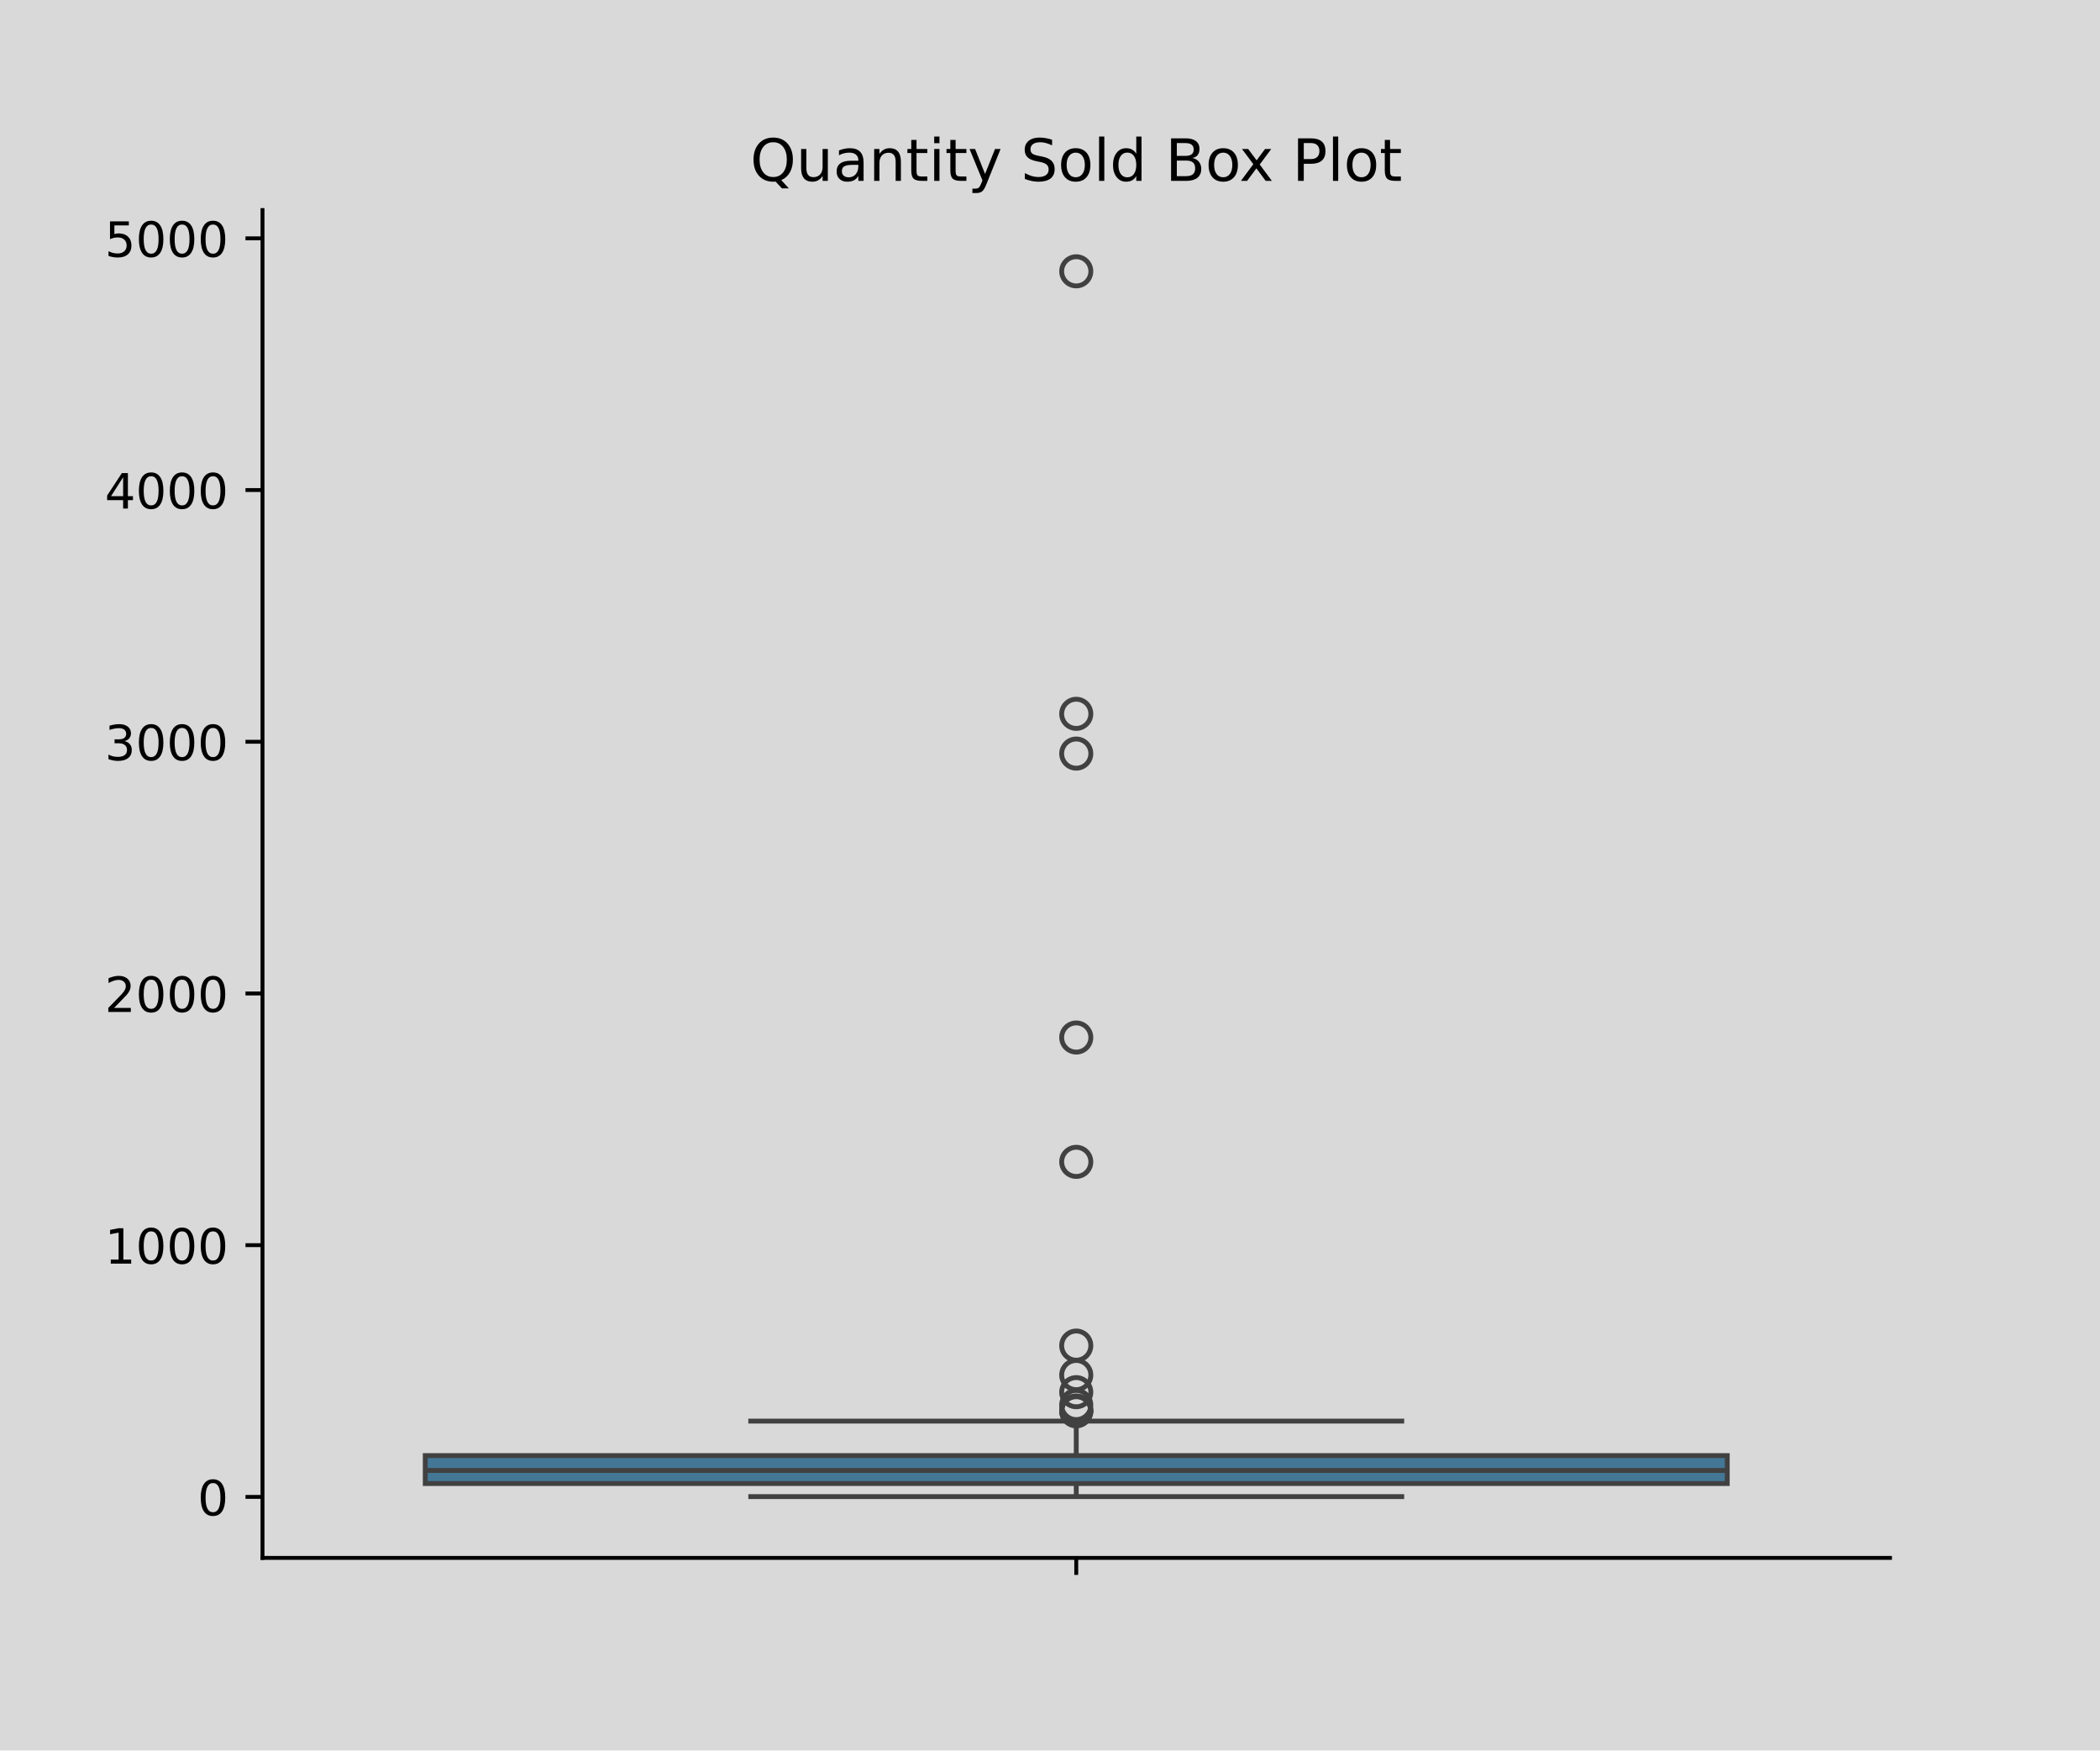
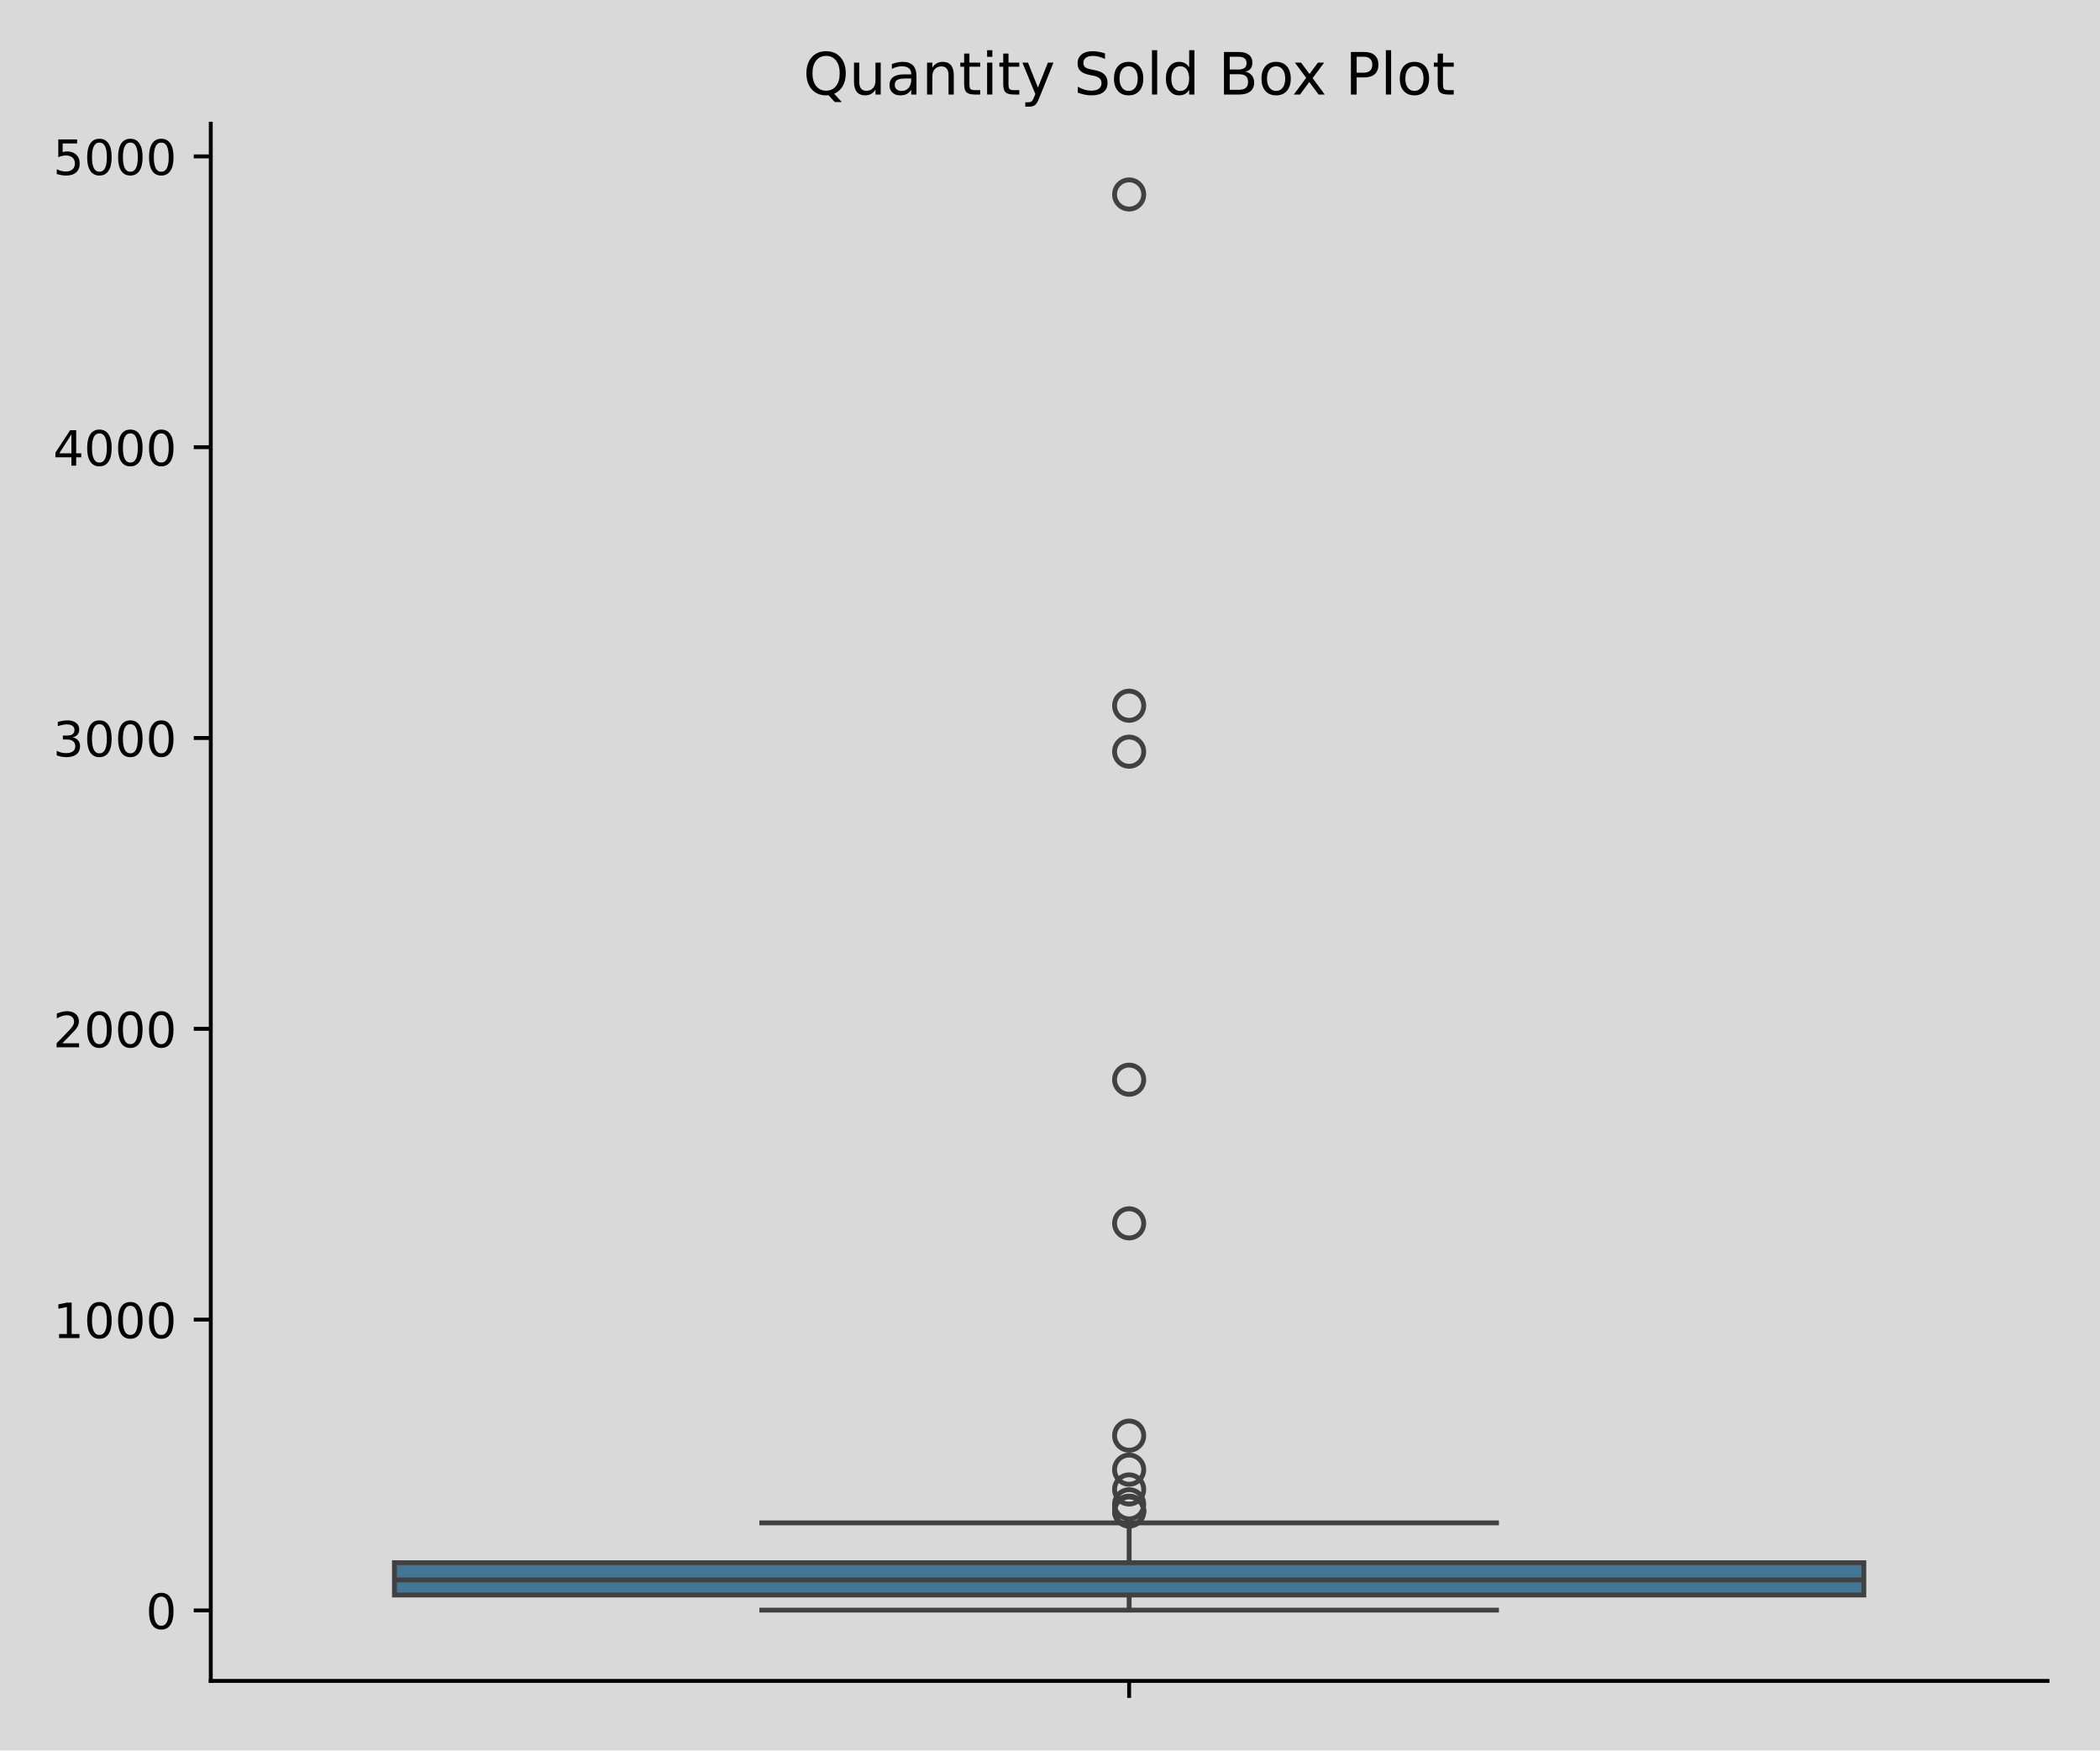
<svg xmlns="http://www.w3.org/2000/svg" xmlns:xlink="http://www.w3.org/1999/xlink" width="432pt" height="360pt" viewBox="0 0 432 360" version="1.1">
  <defs>
    <style type="text/css">*{stroke-linejoin: round; stroke-linecap: butt}</style>
  </defs>
  <g id="figure_1">
    <g id="patch_1">
      <path d="M 0 360  L 432 360  L 432 0  L 0 0  z " style="fill: #d9d9d9" />
    </g>
    <g id="axes_1">
      <g id="patch_2">
-         <path d="M 54 320.4  L 388.8 320.4  L 388.8 43.2  L 54 43.2  z " style="fill: #d9d9d9" />
+         <path d="M 43.36 345.7  L 421.2 345.7  L 421.2 25.44  L 43.36 25.44  z " style="fill: #d9d9d9" />
      </g>
      <g id="matplotlib.axis_1">
        <g id="xtick_1">
          <g id="line2d_1">
            <defs>
-               <path id="md98262ab36" d="M 0 0  L 0 3.5  " style="stroke: #000000; stroke-width: 0.8" />
+               <path id="m75f0009f13" d="M 0 0  L 0 3.5  " style="stroke: #000000; stroke-width: 0.8" />
            </defs>
            <g>
-               <use xlink:href="#md98262ab36" x="221.4" y="320.4" style="stroke: #000000; stroke-width: 0.8" />
+               <use xlink:href="#m75f0009f13" x="232.28" y="345.7" style="stroke: #000000; stroke-width: 0.8" />
            </g>
          </g>
        </g>
      </g>
      <g id="matplotlib.axis_2">
        <g id="ytick_1">
          <g id="line2d_2">
            <defs>
-               <path id="m1e4cc179c5" d="M 0 0  L -3.5 0  " style="stroke: #000000; stroke-width: 0.8" />
+               <path id="m5659129c7d" d="M 0 0  L -3.5 0  " style="stroke: #000000; stroke-width: 0.8" />
            </defs>
            <g>
-               <use xlink:href="#m1e4cc179c5" x="54" y="307.852" style="stroke: #000000; stroke-width: 0.8" />
+               <use xlink:href="#m5659129c7d" x="43.36" y="331.203" style="stroke: #000000; stroke-width: 0.8" />
            </g>
          </g>
          <g id="text_1">
-             <g transform="translate(40.6375 311.651) scale(0.1 -0.1)">
+             <g transform="translate(29.9975 335.0018) scale(0.1 -0.1)">
              <defs>
                <path id="DejaVuSans-30" d="M 2034 4250  Q 1547 4250 1301 3770  Q 1056 3291 1056 2328  Q 1056 1369 1301 889  Q 1547 409 2034 409  Q 2525 409 2770 889  Q 3016 1369 3016 2328  Q 3016 3291 2770 3770  Q 2525 4250 2034 4250  z M 2034 4750  Q 2819 4750 3233 4129  Q 3647 3509 3647 2328  Q 3647 1150 3233 529  Q 2819 -91 2034 -91  Q 1250 -91 836 529  Q 422 1150 422 2328  Q 422 3509 836 4129  Q 1250 4750 2034 4750  z " transform="scale(0.015625)" />
              </defs>
              <use xlink:href="#DejaVuSans-30" />
            </g>
          </g>
        </g>
        <g id="ytick_2">
          <g id="line2d_3">
            <g>
-               <use xlink:href="#m1e4cc179c5" x="54" y="256.085" style="stroke: #000000; stroke-width: 0.8" />
+               <use xlink:href="#m5659129c7d" x="43.36" y="271.395" style="stroke: #000000; stroke-width: 0.8" />
            </g>
          </g>
          <g id="text_2">
-             <g transform="translate(21.55 259.8843) scale(0.1 -0.1)">
+             <g transform="translate(10.91 275.1937) scale(0.1 -0.1)">
              <defs>
                <path id="DejaVuSans-31" d="M 794 531  L 1825 531  L 1825 4091  L 703 3866  L 703 4441  L 1819 4666  L 2450 4666  L 2450 531  L 3481 531  L 3481 0  L 794 0  L 794 531  z " transform="scale(0.015625)" />
              </defs>
              <use xlink:href="#DejaVuSans-31" />
              <use xlink:href="#DejaVuSans-30" x="63.623" />
              <use xlink:href="#DejaVuSans-30" x="127.246" />
              <use xlink:href="#DejaVuSans-30" x="190.869" />
            </g>
          </g>
        </g>
        <g id="ytick_3">
          <g id="line2d_4">
            <g>
-               <use xlink:href="#m1e4cc179c5" x="54" y="204.318" style="stroke: #000000; stroke-width: 0.8" />
+               <use xlink:href="#m5659129c7d" x="43.36" y="211.586" style="stroke: #000000; stroke-width: 0.8" />
            </g>
          </g>
          <g id="text_3">
-             <g transform="translate(21.55 208.1177) scale(0.1 -0.1)">
+             <g transform="translate(10.91 215.3857) scale(0.1 -0.1)">
              <defs>
                <path id="DejaVuSans-32" d="M 1228 531  L 3431 531  L 3431 0  L 469 0  L 469 531  Q 828 903 1448 1529  Q 2069 2156 2228 2338  Q 2531 2678 2651 2914  Q 2772 3150 2772 3378  Q 2772 3750 2511 3984  Q 2250 4219 1831 4219  Q 1534 4219 1204 4116  Q 875 4013 500 3803  L 500 4441  Q 881 4594 1212 4672  Q 1544 4750 1819 4750  Q 2544 4750 2975 4387  Q 3406 4025 3406 3419  Q 3406 3131 3298 2873  Q 3191 2616 2906 2266  Q 2828 2175 2409 1742  Q 1991 1309 1228 531  z " transform="scale(0.015625)" />
              </defs>
              <use xlink:href="#DejaVuSans-32" />
              <use xlink:href="#DejaVuSans-30" x="63.623" />
              <use xlink:href="#DejaVuSans-30" x="127.246" />
              <use xlink:href="#DejaVuSans-30" x="190.869" />
            </g>
          </g>
        </g>
        <g id="ytick_4">
          <g id="line2d_5">
            <g>
-               <use xlink:href="#m1e4cc179c5" x="54" y="152.552" style="stroke: #000000; stroke-width: 0.8" />
+               <use xlink:href="#m5659129c7d" x="43.36" y="151.778" style="stroke: #000000; stroke-width: 0.8" />
            </g>
          </g>
          <g id="text_4">
-             <g transform="translate(21.55 156.3511) scale(0.1 -0.1)">
+             <g transform="translate(10.91 155.5777) scale(0.1 -0.1)">
              <defs>
                <path id="DejaVuSans-33" d="M 2597 2516  Q 3050 2419 3304 2112  Q 3559 1806 3559 1356  Q 3559 666 3084 287  Q 2609 -91 1734 -91  Q 1441 -91 1130 -33  Q 819 25 488 141  L 488 750  Q 750 597 1062 519  Q 1375 441 1716 441  Q 2309 441 2620 675  Q 2931 909 2931 1356  Q 2931 1769 2642 2001  Q 2353 2234 1838 2234  L 1294 2234  L 1294 2753  L 1863 2753  Q 2328 2753 2575 2939  Q 2822 3125 2822 3475  Q 2822 3834 2567 4026  Q 2313 4219 1838 4219  Q 1578 4219 1281 4162  Q 984 4106 628 3988  L 628 4550  Q 988 4650 1302 4700  Q 1616 4750 1894 4750  Q 2613 4750 3031 4423  Q 3450 4097 3450 3541  Q 3450 3153 3228 2886  Q 3006 2619 2597 2516  z " transform="scale(0.015625)" />
              </defs>
              <use xlink:href="#DejaVuSans-33" />
              <use xlink:href="#DejaVuSans-30" x="63.623" />
              <use xlink:href="#DejaVuSans-30" x="127.246" />
              <use xlink:href="#DejaVuSans-30" x="190.869" />
            </g>
          </g>
        </g>
        <g id="ytick_5">
          <g id="line2d_6">
            <g>
-               <use xlink:href="#m1e4cc179c5" x="54" y="100.785" style="stroke: #000000; stroke-width: 0.8" />
+               <use xlink:href="#m5659129c7d" x="43.36" y="91.97" style="stroke: #000000; stroke-width: 0.8" />
            </g>
          </g>
          <g id="text_5">
-             <g transform="translate(21.55 104.5844) scale(0.1 -0.1)">
+             <g transform="translate(10.91 95.76966) scale(0.1 -0.1)">
              <defs>
                <path id="DejaVuSans-34" d="M 2419 4116  L 825 1625  L 2419 1625  L 2419 4116  z M 2253 4666  L 3047 4666  L 3047 1625  L 3713 1625  L 3713 1100  L 3047 1100  L 3047 0  L 2419 0  L 2419 1100  L 313 1100  L 313 1709  L 2253 4666  z " transform="scale(0.015625)" />
              </defs>
              <use xlink:href="#DejaVuSans-34" />
              <use xlink:href="#DejaVuSans-30" x="63.623" />
              <use xlink:href="#DejaVuSans-30" x="127.246" />
              <use xlink:href="#DejaVuSans-30" x="190.869" />
            </g>
          </g>
        </g>
        <g id="ytick_6">
          <g id="line2d_7">
            <g>
-               <use xlink:href="#m1e4cc179c5" x="54" y="49.019" style="stroke: #000000; stroke-width: 0.8" />
+               <use xlink:href="#m5659129c7d" x="43.36" y="32.162" style="stroke: #000000; stroke-width: 0.8" />
            </g>
          </g>
          <g id="text_6">
-             <g transform="translate(21.55 52.81779) scale(0.1 -0.1)">
+             <g transform="translate(10.91 35.96164) scale(0.1 -0.1)">
              <defs>
                <path id="DejaVuSans-35" d="M 691 4666  L 3169 4666  L 3169 4134  L 1269 4134  L 1269 2991  Q 1406 3038 1543 3061  Q 1681 3084 1819 3084  Q 2600 3084 3056 2656  Q 3513 2228 3513 1497  Q 3513 744 3044 326  Q 2575 -91 1722 -91  Q 1428 -91 1123 -41  Q 819 9 494 109  L 494 744  Q 775 591 1075 516  Q 1375 441 1709 441  Q 2250 441 2565 725  Q 2881 1009 2881 1497  Q 2881 1984 2565 2268  Q 2250 2553 1709 2553  Q 1456 2553 1204 2497  Q 953 2441 691 2322  L 691 4666  z " transform="scale(0.015625)" />
              </defs>
              <use xlink:href="#DejaVuSans-35" />
              <use xlink:href="#DejaVuSans-30" x="63.623" />
              <use xlink:href="#DejaVuSans-30" x="127.246" />
              <use xlink:href="#DejaVuSans-30" x="190.869" />
            </g>
          </g>
        </g>
      </g>
      <g id="patch_3">
-         <path d="M 87.48 305.108  L 355.32 305.108  L 355.32 299.362  L 87.48 299.362  L 87.48 305.108  z " clip-path="url(#p6a8786f83a)" style="fill: #437795; stroke: #414141; stroke-linejoin: miter" />
+         <path d="M 81.144 328.033  L 383.416 328.033  L 383.416 321.394  L 81.144 321.394  L 81.144 328.033  z " clip-path="url(#p0a13ecbaa2)" style="fill: #437795; stroke: #414141; stroke-linejoin: miter" />
      </g>
      <g id="line2d_8">
-         <path d="M 221.4 305.108  L 221.4 307.8  " clip-path="url(#p6a8786f83a)" style="fill: none; stroke: #414141" />
+         <path d="M 232.28 328.033  L 232.28 331.143  " clip-path="url(#p0a13ecbaa2)" style="fill: none; stroke: #414141" />
      </g>
      <g id="line2d_9">
-         <path d="M 221.4 299.362  L 221.4 292.27  " clip-path="url(#p6a8786f83a)" style="fill: none; stroke: #414141" />
+         <path d="M 232.28 321.394  L 232.28 313.2  " clip-path="url(#p0a13ecbaa2)" style="fill: none; stroke: #414141" />
      </g>
      <g id="line2d_10">
-         <path d="M 154.44 307.8  L 288.36 307.8  " clip-path="url(#p6a8786f83a)" style="fill: none; stroke: #414141; stroke-linecap: square" />
+         <path d="M 156.712 331.143  L 307.848 331.143  " clip-path="url(#p0a13ecbaa2)" style="fill: none; stroke: #414141; stroke-linecap: square" />
      </g>
      <g id="line2d_11">
-         <path d="M 154.44 292.27  L 288.36 292.27  " clip-path="url(#p6a8786f83a)" style="fill: none; stroke: #414141; stroke-linecap: square" />
+         <path d="M 156.712 313.2  L 307.848 313.2  " clip-path="url(#p0a13ecbaa2)" style="fill: none; stroke: #414141; stroke-linecap: square" />
      </g>
      <g id="line2d_12">
        <defs>
-           <path id="m467abdd02a" d="M 0 3  C 0.796 3 1.559 2.684 2.121 2.121  C 2.684 1.559 3 0.796 3 0  C 3 -0.796 2.684 -1.559 2.121 -2.121  C 1.559 -2.684 0.796 -3 0 -3  C -0.796 -3 -1.559 -2.684 -2.121 -2.121  C -2.684 -1.559 -3 -0.796 -3 0  C -3 0.796 -2.684 1.559 -2.121 2.121  C -1.559 2.684 -0.796 3 0 3  z " style="stroke: #414141" />
+           <path id="m53593ca477" d="M 0 3  C 0.796 3 1.559 2.684 2.121 2.121  C 2.684 1.559 3 0.796 3 0  C 3 -0.796 2.684 -1.559 2.121 -2.121  C 1.559 -2.684 0.796 -3 0 -3  C -0.796 -3 -1.559 -2.684 -2.121 -2.121  C -2.684 -1.559 -3 -0.796 -3 0  C -3 0.796 -2.684 1.559 -2.121 2.121  C -1.559 2.684 -0.796 3 0 3  z " style="stroke: #414141" />
        </defs>
-         <g clip-path="url(#p6a8786f83a)">
-           <use xlink:href="#m467abdd02a" x="221.4" y="154.985" style="fill-opacity: 0; stroke: #414141" />
-           <use xlink:href="#m467abdd02a" x="221.4" y="282.797" style="fill-opacity: 0; stroke: #414141" />
-           <use xlink:href="#m467abdd02a" x="221.4" y="286.317" style="fill-opacity: 0; stroke: #414141" />
-           <use xlink:href="#m467abdd02a" x="221.4" y="213.378" style="fill-opacity: 0; stroke: #414141" />
-           <use xlink:href="#m467abdd02a" x="221.4" y="288.957" style="fill-opacity: 0; stroke: #414141" />
-           <use xlink:href="#m467abdd02a" x="221.4" y="290.096" style="fill-opacity: 0; stroke: #414141" />
-           <use xlink:href="#m467abdd02a" x="221.4" y="276.74" style="fill-opacity: 0; stroke: #414141" />
-           <use xlink:href="#m467abdd02a" x="221.4" y="238.95" style="fill-opacity: 0; stroke: #414141" />
-           <use xlink:href="#m467abdd02a" x="221.4" y="55.8" style="fill-opacity: 0; stroke: #414141" />
-           <use xlink:href="#m467abdd02a" x="221.4" y="290.148" style="fill-opacity: 0; stroke: #414141" />
-           <use xlink:href="#m467abdd02a" x="221.4" y="146.806" style="fill-opacity: 0; stroke: #414141" />
-           <use xlink:href="#m467abdd02a" x="221.4" y="290.251" style="fill-opacity: 0; stroke: #414141" />
+         <g clip-path="url(#p0a13ecbaa2)">
+           <use xlink:href="#m53593ca477" x="232.28" y="154.589" style="fill-opacity: 0; stroke: #414141" />
+           <use xlink:href="#m53593ca477" x="232.28" y="302.255" style="fill-opacity: 0; stroke: #414141" />
+           <use xlink:href="#m53593ca477" x="232.28" y="306.322" style="fill-opacity: 0; stroke: #414141" />
+           <use xlink:href="#m53593ca477" x="232.28" y="222.053" style="fill-opacity: 0; stroke: #414141" />
+           <use xlink:href="#m53593ca477" x="232.28" y="309.373" style="fill-opacity: 0; stroke: #414141" />
+           <use xlink:href="#m53593ca477" x="232.28" y="310.688" style="fill-opacity: 0; stroke: #414141" />
+           <use xlink:href="#m53593ca477" x="232.28" y="295.258" style="fill-opacity: 0; stroke: #414141" />
+           <use xlink:href="#m53593ca477" x="232.28" y="251.598" style="fill-opacity: 0; stroke: #414141" />
+           <use xlink:href="#m53593ca477" x="232.28" y="39.997" style="fill-opacity: 0; stroke: #414141" />
+           <use xlink:href="#m53593ca477" x="232.28" y="310.748" style="fill-opacity: 0; stroke: #414141" />
+           <use xlink:href="#m53593ca477" x="232.28" y="145.14" style="fill-opacity: 0; stroke: #414141" />
+           <use xlink:href="#m53593ca477" x="232.28" y="310.868" style="fill-opacity: 0; stroke: #414141" />
        </g>
      </g>
      <g id="line2d_13">
-         <path d="M 87.48 302.416  L 355.32 302.416  " clip-path="url(#p6a8786f83a)" style="fill: none; stroke: #414141" />
+         <path d="M 81.144 324.923  L 383.416 324.923  " clip-path="url(#p0a13ecbaa2)" style="fill: none; stroke: #414141" />
      </g>
      <g id="patch_4">
-         <path d="M 54 320.4  L 54 43.2  " style="fill: none; stroke: #000000; stroke-width: 0.8; stroke-linejoin: miter; stroke-linecap: square" />
+         <path d="M 43.36 345.7  L 43.36 25.44  " style="fill: none; stroke: #000000; stroke-width: 0.8; stroke-linejoin: miter; stroke-linecap: square" />
      </g>
      <g id="patch_5">
-         <path d="M 54 320.4  L 388.8 320.4  " style="fill: none; stroke: #000000; stroke-width: 0.8; stroke-linejoin: miter; stroke-linecap: square" />
+         <path d="M 43.36 345.7  L 421.2 345.7  " style="fill: none; stroke: #000000; stroke-width: 0.8; stroke-linejoin: miter; stroke-linecap: square" />
      </g>
      <g id="text_7">
-         <g transform="translate(154.3359 37.2) scale(0.12 -0.12)">
+         <g transform="translate(165.2159 19.44) scale(0.12 -0.12)">
          <defs>
            <path id="DejaVuSans-51" d="M 2522 4238  Q 1834 4238 1429 3725  Q 1025 3213 1025 2328  Q 1025 1447 1429 934  Q 1834 422 2522 422  Q 3209 422 3611 934  Q 4013 1447 4013 2328  Q 4013 3213 3611 3725  Q 3209 4238 2522 4238  z M 3406 84  L 4238 -825  L 3475 -825  L 2784 -78  Q 2681 -84 2626 -87  Q 2572 -91 2522 -91  Q 1538 -91 948 567  Q 359 1225 359 2328  Q 359 3434 948 4092  Q 1538 4750 2522 4750  Q 3503 4750 4090 4092  Q 4678 3434 4678 2328  Q 4678 1516 4351 937  Q 4025 359 3406 84  z " transform="scale(0.015625)" />
            <path id="DejaVuSans-75" d="M 544 1381  L 544 3500  L 1119 3500  L 1119 1403  Q 1119 906 1312 657  Q 1506 409 1894 409  Q 2359 409 2629 706  Q 2900 1003 2900 1516  L 2900 3500  L 3475 3500  L 3475 0  L 2900 0  L 2900 538  Q 2691 219 2414 64  Q 2138 -91 1772 -91  Q 1169 -91 856 284  Q 544 659 544 1381  z M 1991 3584  L 1991 3584  z " transform="scale(0.015625)" />
            <path id="DejaVuSans-61" d="M 2194 1759  Q 1497 1759 1228 1600  Q 959 1441 959 1056  Q 959 750 1161 570  Q 1363 391 1709 391  Q 2188 391 2477 730  Q 2766 1069 2766 1631  L 2766 1759  L 2194 1759  z M 3341 1997  L 3341 0  L 2766 0  L 2766 531  Q 2569 213 2275 61  Q 1981 -91 1556 -91  Q 1019 -91 701 211  Q 384 513 384 1019  Q 384 1609 779 1909  Q 1175 2209 1959 2209  L 2766 2209  L 2766 2266  Q 2766 2663 2505 2880  Q 2244 3097 1772 3097  Q 1472 3097 1187 3025  Q 903 2953 641 2809  L 641 3341  Q 956 3463 1253 3523  Q 1550 3584 1831 3584  Q 2591 3584 2966 3190  Q 3341 2797 3341 1997  z " transform="scale(0.015625)" />
            <path id="DejaVuSans-6e" d="M 3513 2113  L 3513 0  L 2938 0  L 2938 2094  Q 2938 2591 2744 2837  Q 2550 3084 2163 3084  Q 1697 3084 1428 2787  Q 1159 2491 1159 1978  L 1159 0  L 581 0  L 581 3500  L 1159 3500  L 1159 2956  Q 1366 3272 1645 3428  Q 1925 3584 2291 3584  Q 2894 3584 3203 3211  Q 3513 2838 3513 2113  z " transform="scale(0.015625)" />
            <path id="DejaVuSans-74" d="M 1172 4494  L 1172 3500  L 2356 3500  L 2356 3053  L 1172 3053  L 1172 1153  Q 1172 725 1289 603  Q 1406 481 1766 481  L 2356 481  L 2356 0  L 1766 0  Q 1100 0 847 248  Q 594 497 594 1153  L 594 3053  L 172 3053  L 172 3500  L 594 3500  L 594 4494  L 1172 4494  z " transform="scale(0.015625)" />
            <path id="DejaVuSans-69" d="M 603 3500  L 1178 3500  L 1178 0  L 603 0  L 603 3500  z M 603 4863  L 1178 4863  L 1178 4134  L 603 4134  L 603 4863  z " transform="scale(0.015625)" />
            <path id="DejaVuSans-79" d="M 2059 -325  Q 1816 -950 1584 -1140  Q 1353 -1331 966 -1331  L 506 -1331  L 506 -850  L 844 -850  Q 1081 -850 1212 -737  Q 1344 -625 1503 -206  L 1606 56  L 191 3500  L 800 3500  L 1894 763  L 2988 3500  L 3597 3500  L 2059 -325  z " transform="scale(0.015625)" />
            <path id="DejaVuSans-20" transform="scale(0.015625)" />
            <path id="DejaVuSans-53" d="M 3425 4513  L 3425 3897  Q 3066 4069 2747 4153  Q 2428 4238 2131 4238  Q 1616 4238 1336 4038  Q 1056 3838 1056 3469  Q 1056 3159 1242 3001  Q 1428 2844 1947 2747  L 2328 2669  Q 3034 2534 3370 2195  Q 3706 1856 3706 1288  Q 3706 609 3251 259  Q 2797 -91 1919 -91  Q 1588 -91 1214 -16  Q 841 59 441 206  L 441 856  Q 825 641 1194 531  Q 1563 422 1919 422  Q 2459 422 2753 634  Q 3047 847 3047 1241  Q 3047 1584 2836 1778  Q 2625 1972 2144 2069  L 1759 2144  Q 1053 2284 737 2584  Q 422 2884 422 3419  Q 422 4038 858 4394  Q 1294 4750 2059 4750  Q 2388 4750 2728 4690  Q 3069 4631 3425 4513  z " transform="scale(0.015625)" />
            <path id="DejaVuSans-6f" d="M 1959 3097  Q 1497 3097 1228 2736  Q 959 2375 959 1747  Q 959 1119 1226 758  Q 1494 397 1959 397  Q 2419 397 2687 759  Q 2956 1122 2956 1747  Q 2956 2369 2687 2733  Q 2419 3097 1959 3097  z M 1959 3584  Q 2709 3584 3137 3096  Q 3566 2609 3566 1747  Q 3566 888 3137 398  Q 2709 -91 1959 -91  Q 1206 -91 779 398  Q 353 888 353 1747  Q 353 2609 779 3096  Q 1206 3584 1959 3584  z " transform="scale(0.015625)" />
            <path id="DejaVuSans-6c" d="M 603 4863  L 1178 4863  L 1178 0  L 603 0  L 603 4863  z " transform="scale(0.015625)" />
            <path id="DejaVuSans-64" d="M 2906 2969  L 2906 4863  L 3481 4863  L 3481 0  L 2906 0  L 2906 525  Q 2725 213 2448 61  Q 2172 -91 1784 -91  Q 1150 -91 751 415  Q 353 922 353 1747  Q 353 2572 751 3078  Q 1150 3584 1784 3584  Q 2172 3584 2448 3432  Q 2725 3281 2906 2969  z M 947 1747  Q 947 1113 1208 752  Q 1469 391 1925 391  Q 2381 391 2643 752  Q 2906 1113 2906 1747  Q 2906 2381 2643 2742  Q 2381 3103 1925 3103  Q 1469 3103 1208 2742  Q 947 2381 947 1747  z " transform="scale(0.015625)" />
            <path id="DejaVuSans-42" d="M 1259 2228  L 1259 519  L 2272 519  Q 2781 519 3026 730  Q 3272 941 3272 1375  Q 3272 1813 3026 2020  Q 2781 2228 2272 2228  L 1259 2228  z M 1259 4147  L 1259 2741  L 2194 2741  Q 2656 2741 2882 2914  Q 3109 3088 3109 3444  Q 3109 3797 2882 3972  Q 2656 4147 2194 4147  L 1259 4147  z M 628 4666  L 2241 4666  Q 2963 4666 3353 4366  Q 3744 4066 3744 3513  Q 3744 3084 3544 2831  Q 3344 2578 2956 2516  Q 3422 2416 3680 2098  Q 3938 1781 3938 1306  Q 3938 681 3513 340  Q 3088 0 2303 0  L 628 0  L 628 4666  z " transform="scale(0.015625)" />
            <path id="DejaVuSans-78" d="M 3513 3500  L 2247 1797  L 3578 0  L 2900 0  L 1881 1375  L 863 0  L 184 0  L 1544 1831  L 300 3500  L 978 3500  L 1906 2253  L 2834 3500  L 3513 3500  z " transform="scale(0.015625)" />
            <path id="DejaVuSans-50" d="M 1259 4147  L 1259 2394  L 2053 2394  Q 2494 2394 2734 2622  Q 2975 2850 2975 3272  Q 2975 3691 2734 3919  Q 2494 4147 2053 4147  L 1259 4147  z M 628 4666  L 2053 4666  Q 2838 4666 3239 4311  Q 3641 3956 3641 3272  Q 3641 2581 3239 2228  Q 2838 1875 2053 1875  L 1259 1875  L 1259 0  L 628 0  L 628 4666  z " transform="scale(0.015625)" />
          </defs>
          <use xlink:href="#DejaVuSans-51" />
          <use xlink:href="#DejaVuSans-75" x="78.711" />
          <use xlink:href="#DejaVuSans-61" x="142.09" />
          <use xlink:href="#DejaVuSans-6e" x="203.369" />
          <use xlink:href="#DejaVuSans-74" x="266.748" />
          <use xlink:href="#DejaVuSans-69" x="305.957" />
          <use xlink:href="#DejaVuSans-74" x="333.74" />
          <use xlink:href="#DejaVuSans-79" x="372.949" />
          <use xlink:href="#DejaVuSans-20" x="432.129" />
          <use xlink:href="#DejaVuSans-53" x="463.916" />
          <use xlink:href="#DejaVuSans-6f" x="527.393" />
          <use xlink:href="#DejaVuSans-6c" x="588.574" />
          <use xlink:href="#DejaVuSans-64" x="616.357" />
          <use xlink:href="#DejaVuSans-20" x="679.834" />
          <use xlink:href="#DejaVuSans-42" x="711.621" />
          <use xlink:href="#DejaVuSans-6f" x="780.225" />
          <use xlink:href="#DejaVuSans-78" x="838.281" />
          <use xlink:href="#DejaVuSans-20" x="897.461" />
          <use xlink:href="#DejaVuSans-50" x="929.248" />
          <use xlink:href="#DejaVuSans-6c" x="989.551" />
          <use xlink:href="#DejaVuSans-6f" x="1017.334" />
          <use xlink:href="#DejaVuSans-74" x="1078.516" />
        </g>
      </g>
    </g>
  </g>
  <defs>
-     <clipPath id="p6a8786f83a">
-       <rect x="54" y="43.2" width="334.8" height="277.2" />
+     <clipPath id="p0a13ecbaa2">
+       <rect x="43.36" y="25.44" width="377.84" height="320.26" />
    </clipPath>
  </defs>
</svg>
